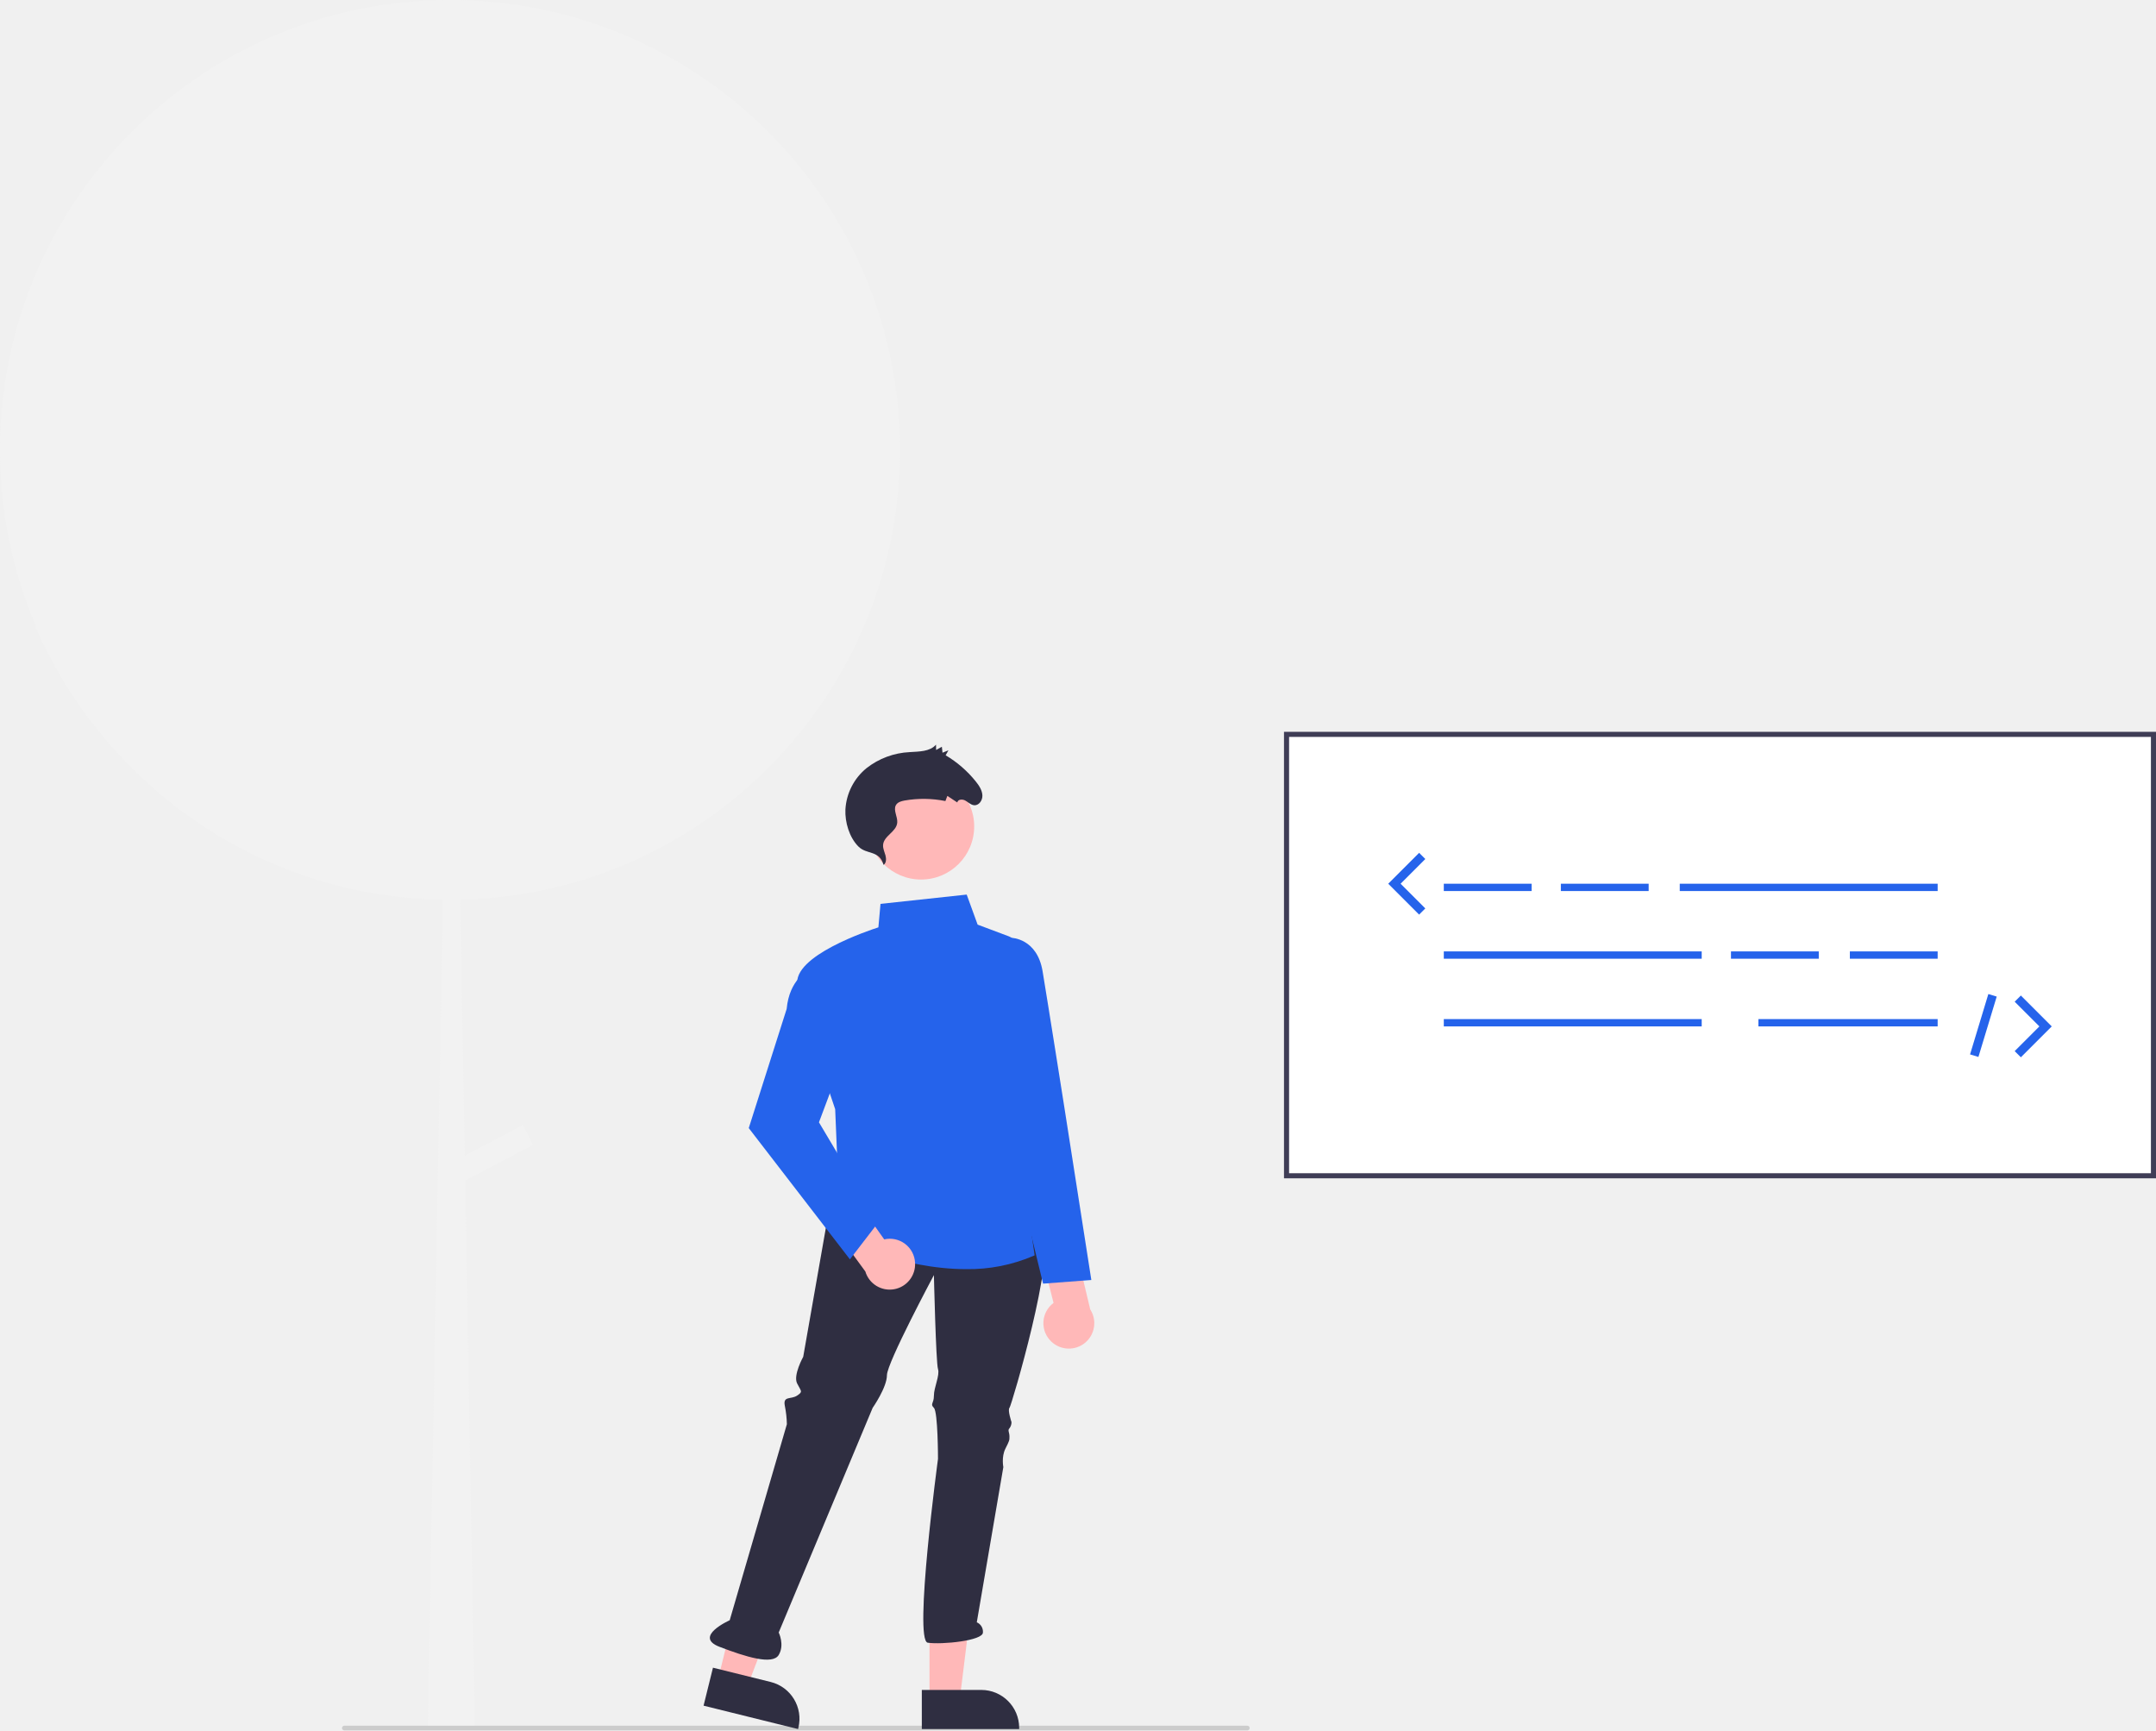
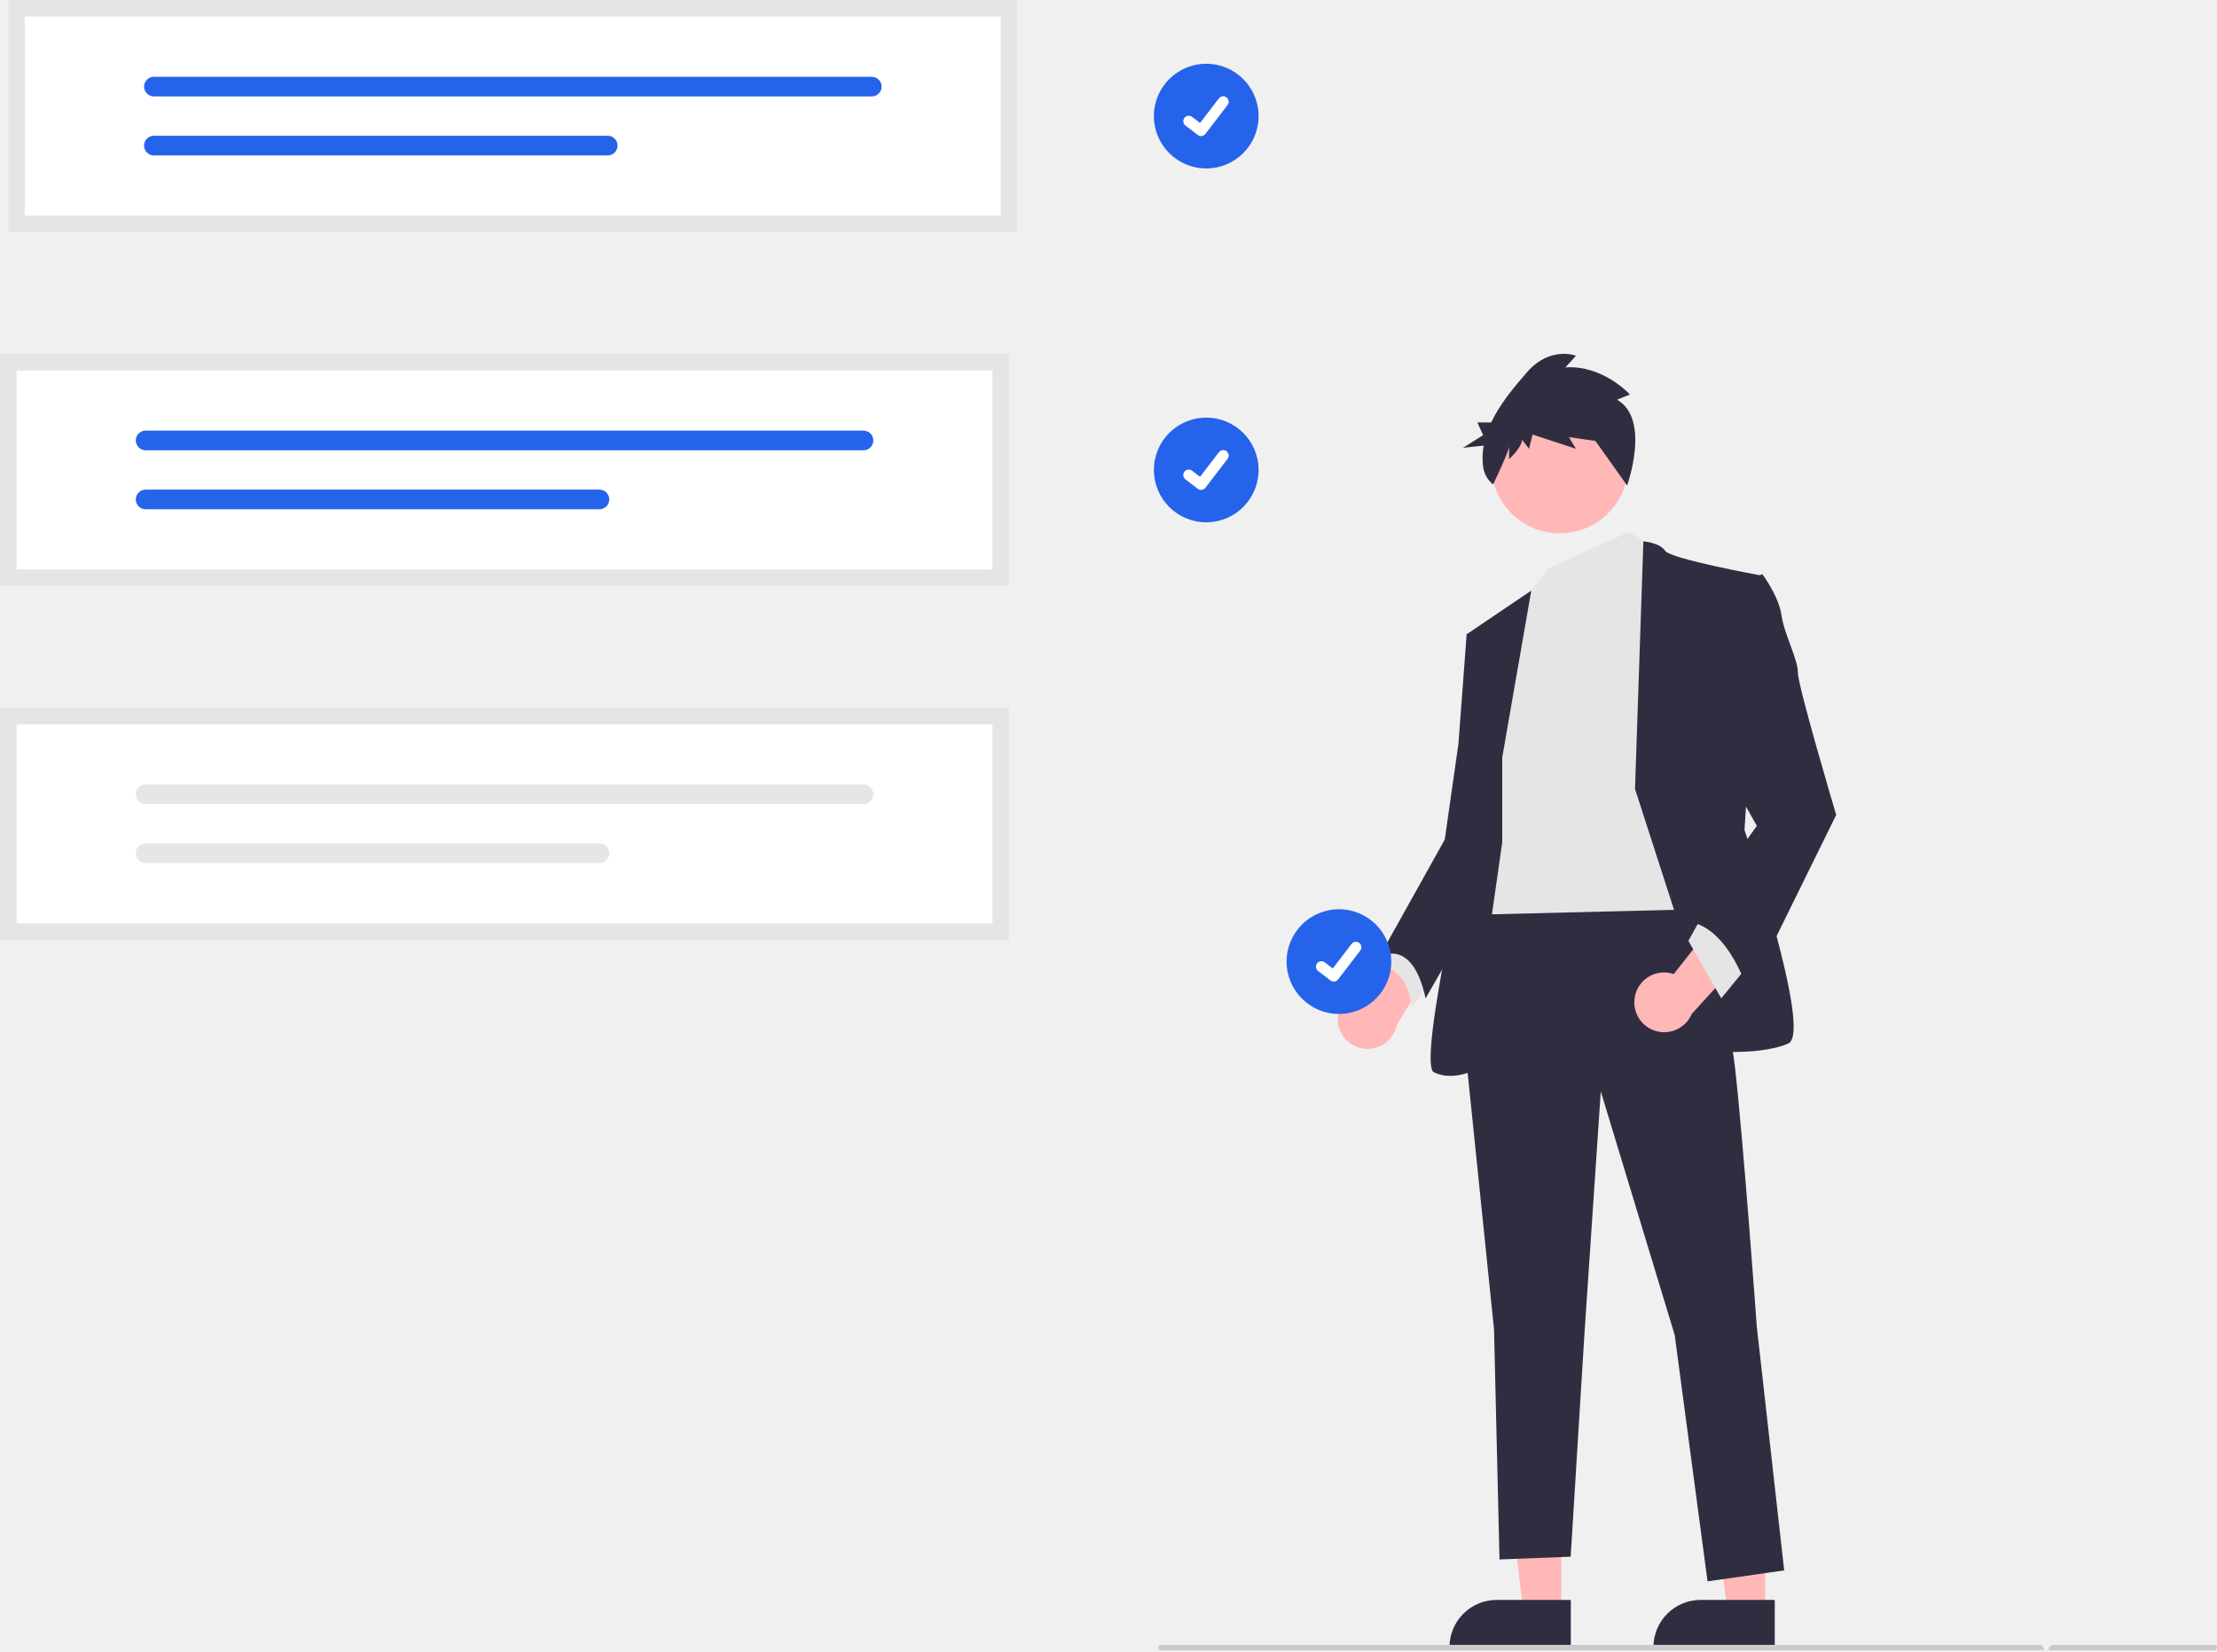
- <svg xmlns="http://www.w3.org/2000/svg" id="b80448b0-14d5-4ee1-8d6b-75eb9311be00" data-name="Layer 1" width="909.754" height="730.11" viewBox="0 0 909.754 730.11">
-   <path d="M524.877,274.721C524.821,169.855,439.765,84.889,334.899,84.945c-104.866.056-189.832,85.112-189.776,189.978A189.876,189.876,0,0,0,160.414,349.473c-.186-.206-.377-.407-.562-.615a190.043,190.043,0,0,0,34.582,53.513c.043.048.087.094.131.141,1.166,1.271,2.34,2.536,3.54,3.775a189.3,189.3,0,0,0,133.922,58.272l-6.416,348.493h19.822L341.421,583.044l28.674-15.096-4.374-8.308-24.483,12.89-1.884-107.986A189.874,189.874,0,0,0,524.877,274.721Z" transform="translate(-145.1232 -84.94497)" fill="#f2f2f2" />
-   <path d="M689.062,579.964h363.675V395.855H689.062Z" transform="translate(-145.1232 -84.94497)" fill="#fff" />
-   <path d="M1054.877,582.104H686.922V393.715h367.955Zm-365.815-2.14h363.675V395.855H689.062Z" transform="translate(-145.1232 -84.94497)" fill="#3f3d56" />
-   <rect x="609.233" y="372.864" width="37.047" height="3.087" fill="#2563eb" />
-   <rect x="658.629" y="372.864" width="37.047" height="3.087" fill="#2563eb" />
-   <rect x="730.407" y="401.421" width="37.047" height="3.087" fill="#2563eb" />
-   <rect x="780.574" y="401.421" width="37.047" height="3.087" fill="#2563eb" />
-   <rect x="708.796" y="372.864" width="108.825" height="3.087" fill="#2563eb" />
-   <rect x="609.233" y="401.421" width="108.825" height="3.087" fill="#2563eb" />
-   <rect x="609.233" y="429.978" width="108.825" height="3.087" fill="#2563eb" />
-   <rect x="741.984" y="429.978" width="75.637" height="3.087" fill="#2563eb" />
-   <polygon points="598.821 385.897 585.787 372.864 598.821 359.83 601.428 362.438 591.002 372.864 601.428 383.289 598.821 385.897" fill="#2563eb" />
-   <polygon points="852.732 446.098 850.124 443.491 860.55 433.064 850.124 422.638 852.732 420.031 865.765 433.064 852.732 446.098" fill="#2563eb" />
-   <rect x="968.733" y="515.78" width="26.613" height="3.688" transform="translate(56.71628 1222.378) rotate(-73.13998)" fill="#2563eb" />
-   <path d="M671.44,815.055h-381a1,1,0,0,1,0-2h381a1,1,0,0,1,0,2Z" transform="translate(-145.1232 -84.94497)" fill="#ccc" />
-   <polygon points="392.222 717.182 404.962 717.181 411.022 668.043 392.22 668.044 392.222 717.182" fill="#ffb8b8" />
-   <path d="M534.096,797.968l25.089-.001h.001a15.989,15.989,0,0,1,15.988,15.988v.52l-41.077.002Z" transform="translate(-145.1232 -84.94497)" fill="#2f2e41" />
-   <polygon points="303.001 708.456 315.368 711.517 333.057 665.274 314.805 660.757 303.001 708.456" fill="#ffb8b8" />
-   <path d="M445.969,788.583l24.354,6.027.001 0a15.989,15.989,0,0,1,11.679,19.361l-.125.504-39.874-9.868Z" transform="translate(-145.1232 -84.94497)" fill="#2f2e41" />
-   <path d="M495.251,593.646l-11.202,63.766s-4.308,7.755-2.585,11.202,2.585,3.447,0,5.17-6.032,0-5.17,4.308a43.984,43.984,0,0,1,.862,7.755L453.028,768.571s-15.511,6.894-4.308,11.202,22.404,7.755,24.989,3.447,0-9.479,0-9.479l39.638-94.787s6.032-8.617,6.032-13.787,19.819-42.223,19.819-42.223.862,37.053,1.723,39.638-1.723,7.755-1.723,11.202-1.723,3.447,0,5.17,1.723,21.542,1.723,21.542-10.34,76.691-4.308,77.553,23.266-.862,23.266-4.308a4.3,4.3,0,0,0-2.585-4.308l11.202-65.489s-.862-4.308.862-7.755,1.723-3.447,1.723-5.17-.862-2.585,0-3.447a4.255,4.255,0,0,0,.862-2.585s-1.723-5.17-.862-6.032,19.819-65.489,13.787-73.244S495.251,593.646,495.251,593.646Z" transform="translate(-145.1232 -84.94497)" fill="#2f2e41" />
-   <circle cx="388.667" cy="348.694" r="22.404" fill="#ffb8b8" />
-   <path d="M517.961,449.863c1.152-.773,1.197-2.54.81-3.975s-1.088-2.845-1.028-4.304c.165-3.998,5.671-5.601,5.986-9.58.193-2.447-1.705-5.152-.61-7.27.692-1.338,2.301-1.784,3.766-2.041a46.796,46.796,0,0,1,17.165.231l.825-2.168,4.193,2.767c.229-1.346,2.092-1.481,3.309-.835s2.271,1.761,3.6,1.977c2.117.343,3.791-1.95,3.679-4.156s-1.458-4.205-2.867-5.948a47.165,47.165,0,0,0-12.633-10.936l1.164-2.097-2.492,1.001-.273-2.508-2.428,1.365-.035-2.259c-2.599,2.985-7.126,2.882-11.099,3.151a31.952,31.952,0,0,0-18.255,6.787A24.272,24.272,0,0,0,501.855,426.512c-.226,5.271,1.591,11.686,5.483,15.594C510.876,445.659,516.117,443.503,517.961,449.863Z" transform="translate(-145.1232 -84.94497)" fill="#2f2e41" />
-   <path d="M588.764,651.01a10.668,10.668,0,0,1,.919-16.332l-5.976-23.635,13.477-7.134,7.97,33.495A10.726,10.726,0,0,1,588.764,651.01Z" transform="translate(-145.1232 -84.94497)" fill="#ffb8b8" />
-   <path d="M552.744,620.423c-27.233.002-52.301-12.324-52.64-12.493l-.281-.141-2.285-54.846c-.663-1.938-13.712-40.182-15.923-52.338-2.239-12.315,30.215-23.124,34.156-24.388l.894-9.907,36.369-3.919,4.61,12.677,13.048,4.892a6.454,6.454,0,0,1,4,7.582L567.44,517.033l14.264,97.567-.366.165A69.242,69.242,0,0,1,552.744,620.423Z" transform="translate(-145.1232 -84.94497)" fill="#2563eb" />
-   <path d="M585.258,626.545l-12.621-51.959-13.68-62.7,6.944-31.25h5.937c.109,0,10.897.161,13.22,14.097,2.25,13.498,9.034,56.457,9.102,56.889l11.466,73.384Z" transform="translate(-145.1232 -84.94497)" fill="#2563eb" />
-   <path d="M531.252,617.764a10.668,10.668,0,0,0-13.025-9.897l-14.108-19.882-14.173,5.626,20.317,27.797a10.726,10.726,0,0,0,20.988-3.645Z" transform="translate(-145.1232 -84.94497)" fill="#ffb8b8" />
-   <path d="M503.757,616.291l-42.688-55.379,15.995-50.269c1.172-12.638,9.081-16.167,9.417-16.311l.513-.22,13.918,37.117L490.693,558.48,515.776,600.666Z" transform="translate(-145.1232 -84.94497)" fill="#2563eb" />
+ <svg xmlns="http://www.w3.org/2000/svg" id="a644d002-dee1-4c60-b6d8-14071a55f848" data-name="Layer 1" width="801.921" height="597.457" viewBox="0 0 801.921 597.457">
+   <circle id="a21b076b-2a02-49a5-bb32-17a8ec3aa4f0" data-name="Ellipse 44" cx="436.314" cy="42" r="18.934" fill="#2563eb" />
+   <path id="e6e13b85-c0f0-465c-a6f6-5f502d6349d1" data-name="Path 395" d="M633.477,200.494a1.964,1.964,0,0,1-1.181-.393l-.021-.016-4.45-3.404A1.977,1.977,0,0,1,630.231,193.543l2.882,2.21,6.811-8.885a1.977,1.977,0,0,1,2.771-.366l.001 0-.042.059.043-.059a1.979,1.979,0,0,1,.366,2.772l-8.011,10.447a1.978,1.978,0,0,1-1.573.771Z" transform="translate(-199.0394 -151.2713)" fill="#fff" />
+   <circle id="a589868e-34c5-408c-9ae2-7552629e8089" data-name="Ellipse 44" cx="436.314" cy="170" r="18.934" fill="#2563eb" />
+   <path id="e165961b-e395-421d-ab84-b3c9bf16c3b4" data-name="Path 395" d="M633.477,328.494a1.964,1.964,0,0,1-1.181-.393l-.021-.016-4.45-3.404A1.977,1.977,0,1,1,630.231,321.543l2.882,2.21,6.811-8.885a1.977,1.977,0,0,1,2.771-.366l.001 0-.042.059.043-.059a1.979,1.979,0,0,1,.366,2.772l-8.011,10.447a1.978,1.978,0,0,1-1.573.771Z" transform="translate(-199.0394 -151.2713)" fill="#fff" />
+   <path d="M682.904,520.23a10.746,10.746,0,0,1,12.209-11.065l17.341-34.022,9.799,17.256-17.97,29.663a10.804,10.804,0,0,1-21.379-1.831Z" transform="translate(-199.0394 -151.2713)" fill="#ffb7b7" />
+   <polygon points="564.71 583.194 551.101 583.193 544.627 530.702 564.712 530.703 564.71 583.194" fill="#ffb7b7" />
+   <path d="M767.22,747.657l-43.88-.002v-.555a17.08,17.08,0,0,1,17.08-17.079h.001l26.801.001Z" transform="translate(-199.0394 -151.2713)" fill="#2f2e41" />
+   <polygon points="638.483 583.194 624.874 583.193 618.4 530.702 638.485 530.703 638.483 583.194" fill="#ffb7b7" />
+   <path d="M840.993,747.657l-43.881-.002v-.555a17.08,17.08,0,0,1,17.08-17.079h.001l26.801.001Z" transform="translate(-199.0394 -151.2713)" fill="#2f2e41" />
+   <path d="M703.806,490.62l-5.941,9.902s9.902,0,11.882,14.852l7.921-9.902Z" transform="translate(-199.0394 -151.2713)" fill="#e5e5e5" />
+   <path d="M807.772,469.827s15.842,41.586,18.813,67.33,7.921,94.064,7.921,94.064l9.902,88.123-27.724,3.961-11.882-89.113-26.734-88.123-5.941,88.123-4.951,80.202-25.744.99-1.98-83.173-10.892-105.946,5.941-50.498Z" transform="translate(-199.0394 -151.2713)" fill="#2f2e41" />
+   <circle cx="564.176" cy="168.164" r="24.754" fill="#ffb7b7" />
+   <polygon points="589.424 192.312 599.326 199.242 612.198 328.952 531.996 330.932 542.888 240.829 552.789 215.085 559.936 205.636 589.424 192.312" fill="#e5e5e5" />
+   <path d="M790.444,436.657l3.03-89.567s5.882.454,7.862,3.424,34.655,8.911,34.655,8.911l-5.941,92.084s24.754,73.271,15.842,77.232-24.754,2.97-24.754,2.97Z" transform="translate(-199.0394 -151.2713)" fill="#2f2e41" />
+   <path d="M742.422,425.27l10.504-60.365L729.55,380.713,735.491,424.28l-4.951,29.704s-18.813,82.182-12.872,85.153,12.872,0,12.872,0L742.422,455.965Z" transform="translate(-199.0394 -151.2713)" fill="#2f2e41" />
+   <path d="M736.481,378.733,729.55,380.713l-2.97,39.606-4.951,34.655L697.865,497.551s11.882-7.921,16.833,14.852l26.171-45.564Z" transform="translate(-199.0394 -151.2713)" fill="#2f2e41" />
+   <path d="M783.938,295.851l4.668-1.869s-9.76-10.745-23.339-9.811l3.819-4.205s-9.336-3.737-17.823,6.073c-4.462,5.157-9.623,11.22-12.841,18.049h-4.999l2.086,4.594-7.302,4.594,7.495-.825a25.672,25.672,0,0,0-.203,7.62,9.859,9.859,0,0,0,3.61,6.45h0s5.789-11.983,5.789-13.851v4.672s4.668-4.205,4.668-7.008l2.546,3.27,1.273-5.139,15.701,5.139-2.546-4.205,9.76,1.402-3.819-5.139,15.111,21.221S796.244,302.858,783.938,295.851Z" transform="translate(-199.0394 -151.2713)" fill="#2f2e41" />
+   <path d="M790.339,512.11a10.746,10.746,0,0,1,14.125-8.485l23.616-30.009,6.262,18.83-23.386,25.61a10.804,10.804,0,0,1-20.617-5.946Z" transform="translate(-199.0394 -151.2713)" fill="#ffb7b7" />
+   <polygon points="631.506 350.24 622.595 361.132 610.713 340.339 615.663 331.428 631.506 350.24" fill="#e5e5e5" />
+   <path d="M828.565,362.891l7.921-3.961s5.941,7.921,6.931,14.852,5.941,15.842,5.941,20.793,13.862,51.488,13.862,51.488L831.535,510.423s-6.931-23.764-21.783-25.744l24.754-34.655-13.862-24.754Z" transform="translate(-199.0394 -151.2713)" fill="#2f2e41" />
+   <path d="M999.961,748.267h-381a1,1,0,0,1,0-2h381a1,1,0,0,1,0,2Z" transform="translate(-199.0394 -151.2713)" fill="#cbcbcb" />
+   <path d="M564.039,363.271h-365v-84h365Z" transform="translate(-199.0394 -151.2713)" fill="#fff" />
+   <path d="M251.717,307.046a3.556,3.556,0,0,0,0,7.113H511.377a3.556,3.556,0,0,0,0-7.113Z" transform="translate(-199.0394 -151.2713)" fill="#2563eb" />
+   <path d="M251.717,328.384a3.556,3.556,0,0,0-.015,7.113H415.862a3.556,3.556,0,1,0,0-7.113Z" transform="translate(-199.0394 -151.2713)" fill="#2563eb" />
+   <path d="M564.039,363.271h-365v-84h365Zm-359-6h353v-72h-353Z" transform="translate(-199.0394 -151.2713)" fill="#e5e5e5" />
+   <path d="M564.039,491.271h-365v-84h365Z" transform="translate(-199.0394 -151.2713)" fill="#fff" />
+   <path d="M251.717,435.046a3.556,3.556,0,0,0,0,7.113H511.377a3.556,3.556,0,0,0,0-7.113Z" transform="translate(-199.0394 -151.2713)" fill="#e6e6e6" />
+   <path d="M251.717,456.384a3.556,3.556,0,0,0-.015,7.113H415.862a3.556,3.556,0,1,0,0-7.113Z" transform="translate(-199.0394 -151.2713)" fill="#e6e6e6" />
+   <path d="M564.039,491.271h-365v-84h365Zm-359-6h353v-72h-353Z" transform="translate(-199.0394 -151.2713)" fill="#e5e5e5" />
+   <path d="M567.039,235.271h-365v-84h365Z" transform="translate(-199.0394 -151.2713)" fill="#fff" />
+   <path d="M254.717,179.046a3.556,3.556,0,0,0,0,7.113H514.377a3.556,3.556,0,0,0,0-7.113Z" transform="translate(-199.0394 -151.2713)" fill="#2563eb" />
+   <path d="M254.717,200.384a3.556,3.556,0,0,0-.015,7.113H418.862a3.556,3.556,0,1,0,0-7.113Z" transform="translate(-199.0394 -151.2713)" fill="#2563eb" />
+   <path d="M567.039,235.271h-365v-84h365Zm-359-6h353v-72h-353Z" transform="translate(-199.0394 -151.2713)" fill="#e5e5e5" />
+   <path d="M938.287,748.729v-72.34S966.479,727.675,938.287,748.729Z" transform="translate(-199.0394 -151.2713)" fill="#f1f1f1" />
+   <path d="M940.029,748.716l-53.29-48.921S943.584,713.71,940.029,748.716Z" transform="translate(-199.0394 -151.2713)" fill="#f1f1f1" />
+   <circle id="b5ebad9a-150e-4d35-a0fa-e0e6655123db" data-name="Ellipse 44" cx="484.314" cy="347.846" r="18.934" fill="#2563eb" />
+   <path id="a3d97315-c3ee-404f-9bfd-8b2853817976" data-name="Path 395" d="M681.477,506.34a1.964,1.964,0,0,1-1.181-.393l-.021-.016-4.45-3.404a1.977,1.977,0,1,1,2.406-3.139l2.882,2.21,6.811-8.885a1.977,1.977,0,0,1,2.771-.366l.001 0-.042.059.043-.059a1.979,1.979,0,0,1,.366,2.772l-8.011,10.447a1.978,1.978,0,0,1-1.573.771Z" transform="translate(-199.0394 -151.2713)" fill="#fff" />
</svg>
